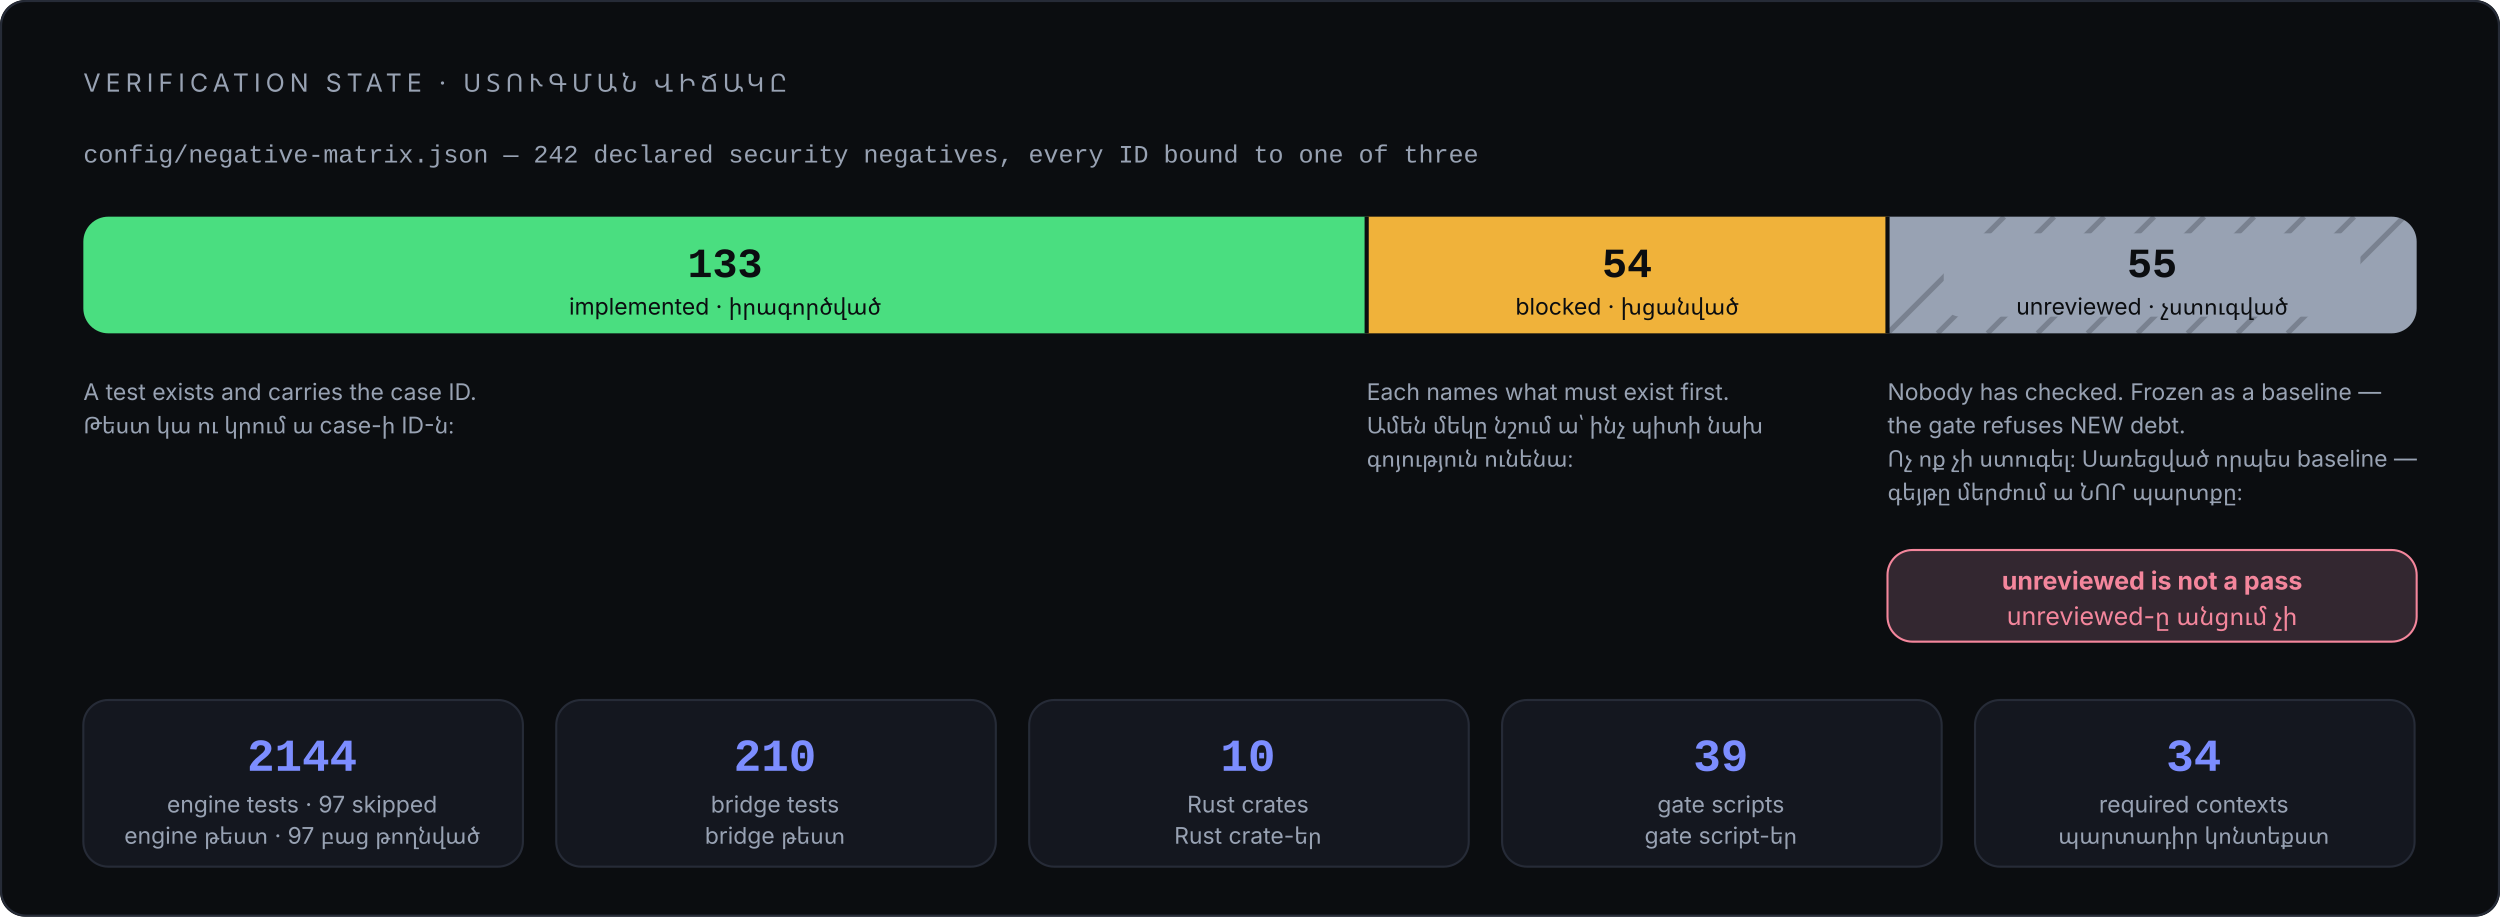
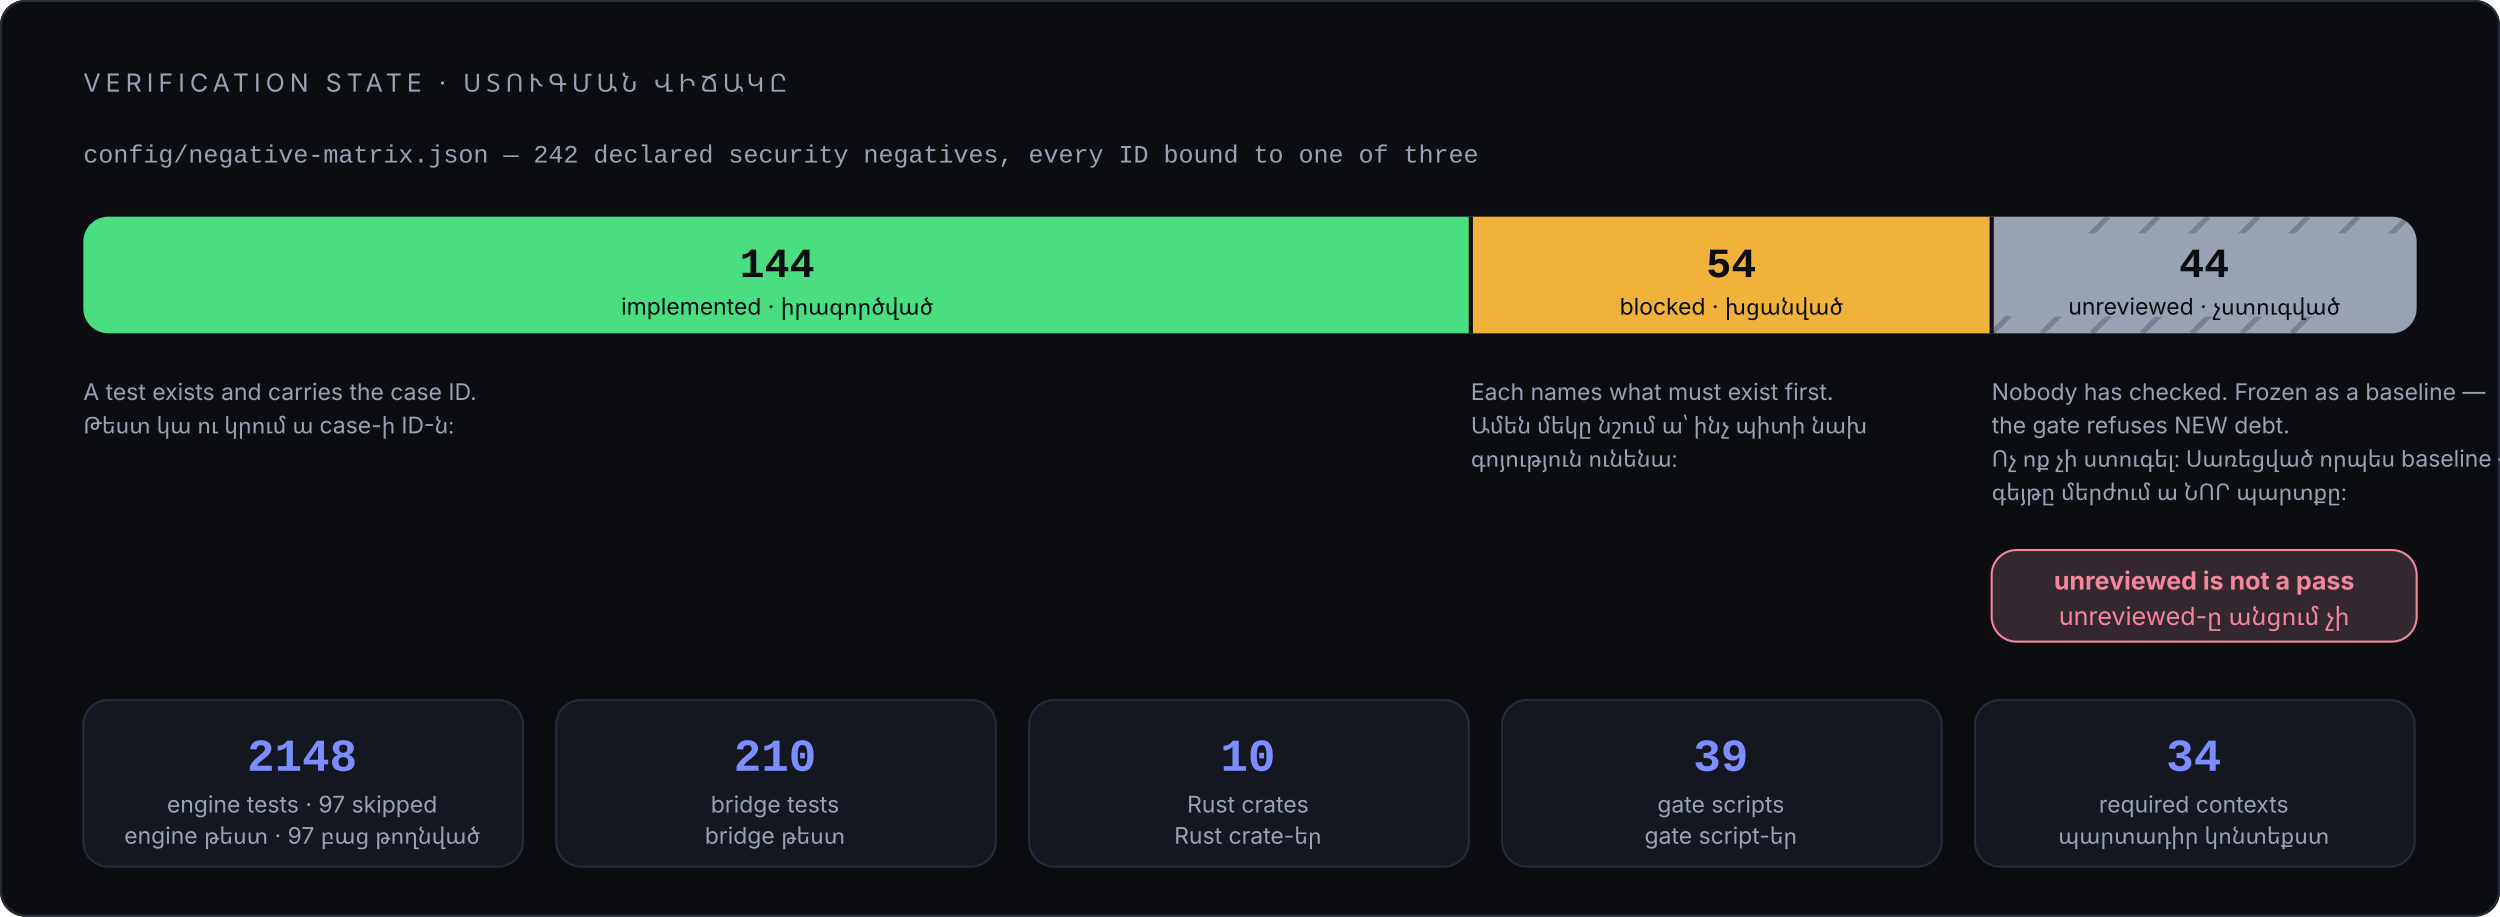
<svg xmlns="http://www.w3.org/2000/svg" viewBox="0 0 1200 440" width="1200" height="440" role="img" aria-labelledby="t d" font-family="Inter, 'Segoe UI', system-ui, -apple-system, 'Noto Sans Armenian', Arial, sans-serif">
  <rect x="0" y="0" width="1200" height="440" rx="12" fill="#0b0d10" />
  <rect x="0.5" y="0.5" width="1199" height="439" rx="12" fill="none" stroke="#262b37" />
  <text x="40" y="44" font-size="12" letter-spacing="2.4" fill="#98a2b3">VERIFICATION STATE · ՍՏՈՒԳՄԱՆ ՎԻՃԱԿԸ</text>
  <text x="40" y="78" font-size="12" font-family="'JetBrains Mono', 'Cascadia Code', ui-monospace, Consolas, 'Courier New', monospace" fill="#98a2b3">config/negative-matrix.json — 242 declared security negatives, every ID bound to one of three</text>
-   <path d="M656 104 H52 A12 12 0 0 0 40 116 V148 A12 12 0 0 0 52 160 H656 Z" fill="#4ade80" />
-   <rect x="656" y="104" width="250" height="56" fill="#f0b23a" />
-   <path d="M906 104 H1148 A12 12 0 0 1 1160 116 V148 A12 12 0 0 1 1148 160 H906 Z" fill="#98a2b3" />
-   <line x1="906" y1="160" x2="962" y2="104" stroke="#0b0d10" stroke-width="2.5" opacity="0.22" />
-   <line x1="930" y1="160" x2="986" y2="104" stroke="#0b0d10" stroke-width="2.5" opacity="0.22" />
-   <line x1="954" y1="160" x2="1010" y2="104" stroke="#0b0d10" stroke-width="2.5" opacity="0.22" />
-   <line x1="978" y1="160" x2="1034" y2="104" stroke="#0b0d10" stroke-width="2.5" opacity="0.22" />
-   <line x1="1002" y1="160" x2="1058" y2="104" stroke="#0b0d10" stroke-width="2.5" opacity="0.22" />
-   <line x1="1026" y1="160" x2="1082" y2="104" stroke="#0b0d10" stroke-width="2.5" opacity="0.22" />
-   <line x1="1050" y1="160" x2="1106" y2="104" stroke="#0b0d10" stroke-width="2.5" opacity="0.22" />
-   <line x1="1074" y1="160" x2="1130" y2="104" stroke="#0b0d10" stroke-width="2.5" opacity="0.22" />
-   <line x1="1098" y1="160" x2="1154" y2="104" stroke="#0b0d10" stroke-width="2.5" opacity="0.22" />
-   <rect x="933" y="112" width="200" height="40" rx="8" fill="#98a2b3" />
-   <line x1="656" y1="104" x2="656" y2="160" stroke="#0b0d10" stroke-width="2" />
-   <line x1="906" y1="104" x2="906" y2="160" stroke="#0b0d10" stroke-width="2" />
-   <text x="348" y="133" font-size="20" font-weight="700" font-family="'JetBrains Mono', 'Cascadia Code', ui-monospace, Consolas, 'Courier New', monospace" fill="#0b0d10" text-anchor="middle">133</text>
-   <text x="348" y="151" font-size="11" fill="#0b0d10" text-anchor="middle">implemented · իրագործված</text>
-   <text x="781" y="133" font-size="20" font-weight="700" font-family="'JetBrains Mono', 'Cascadia Code', ui-monospace, Consolas, 'Courier New', monospace" fill="#0b0d10" text-anchor="middle">54</text>
-   <text x="781" y="151" font-size="11" fill="#0b0d10" text-anchor="middle">blocked · խցանված</text>
-   <text x="1033" y="133" font-size="20" font-weight="700" font-family="'JetBrains Mono', 'Cascadia Code', ui-monospace, Consolas, 'Courier New', monospace" fill="#0b0d10" text-anchor="middle">55</text>
-   <text x="1033" y="151" font-size="11" fill="#0b0d10" text-anchor="middle">unreviewed · չստուգված</text>
+   <path d="M706 104 H52 A12 12 0 0 0 40 116 V148 A12 12 0 0 0 52 160 H706 Z" fill="#4ade80" />
+   <rect x="706" y="104" width="250" height="56" fill="#f0b23a" />
+   <path d="M956 104 H1148 A12 12 0 0 1 1160 116 V148 A12 12 0 0 1 1148 160 H956 Z" fill="#98a2b3" />
+   <line x1="956" y1="160" x2="1012" y2="104" stroke="#0b0d10" stroke-width="2.5" opacity="0.22" />
+   <line x1="980" y1="160" x2="1036" y2="104" stroke="#0b0d10" stroke-width="2.5" opacity="0.22" />
+   <line x1="1004" y1="160" x2="1060" y2="104" stroke="#0b0d10" stroke-width="2.5" opacity="0.22" />
+   <line x1="1028" y1="160" x2="1084" y2="104" stroke="#0b0d10" stroke-width="2.5" opacity="0.22" />
+   <line x1="1052" y1="160" x2="1108" y2="104" stroke="#0b0d10" stroke-width="2.5" opacity="0.22" />
+   <line x1="1076" y1="160" x2="1132" y2="104" stroke="#0b0d10" stroke-width="2.5" opacity="0.22" />
+   <line x1="1100" y1="160" x2="1156" y2="104" stroke="#0b0d10" stroke-width="2.5" opacity="0.22" />
+   <rect x="958" y="112" width="200" height="40" rx="8" fill="#98a2b3" />
+   <line x1="706" y1="104" x2="706" y2="160" stroke="#0b0d10" stroke-width="2" />
+   <line x1="956" y1="104" x2="956" y2="160" stroke="#0b0d10" stroke-width="2" />
+   <text x="373" y="133" font-size="20" font-weight="700" font-family="'JetBrains Mono', 'Cascadia Code', ui-monospace, Consolas, 'Courier New', monospace" fill="#0b0d10" text-anchor="middle">144</text>
+   <text x="373" y="151" font-size="11" fill="#0b0d10" text-anchor="middle">implemented · իրագործված</text>
+   <text x="831" y="133" font-size="20" font-weight="700" font-family="'JetBrains Mono', 'Cascadia Code', ui-monospace, Consolas, 'Courier New', monospace" fill="#0b0d10" text-anchor="middle">54</text>
+   <text x="831" y="151" font-size="11" fill="#0b0d10" text-anchor="middle">blocked · խցանված</text>
+   <text x="1058" y="133" font-size="20" font-weight="700" font-family="'JetBrains Mono', 'Cascadia Code', ui-monospace, Consolas, 'Courier New', monospace" fill="#0b0d10" text-anchor="middle">44</text>
+   <text x="1058" y="151" font-size="11" fill="#0b0d10" text-anchor="middle">unreviewed · չստուգված</text>
  <text x="40" y="192" font-size="11" fill="#98a2b3">A test exists and carries the case ID.</text>
  <text x="40" y="208" font-size="11" fill="#98a2b3">Թեստ կա ու կրում ա case-ի ID-ն։</text>
-   <text x="656" y="192" font-size="11" fill="#98a2b3">Each names what must exist first.</text>
-   <text x="656" y="208" font-size="11" fill="#98a2b3">Ամեն մեկը նշում ա՝ ինչ պիտի նախ</text>
-   <text x="656" y="224" font-size="11" fill="#98a2b3">գոյություն ունենա։</text>
-   <text x="906" y="192" font-size="11" fill="#98a2b3">Nobody has checked. Frozen as a baseline —</text>
-   <text x="906" y="208" font-size="11" fill="#98a2b3">the gate refuses NEW debt.</text>
-   <text x="906" y="224" font-size="11" fill="#98a2b3">Ոչ ոք չի ստուգել։ Սառեցված որպես baseline —</text>
-   <text x="906" y="240" font-size="11" fill="#98a2b3">գեյթը մերժում ա ՆՈՐ պարտքը։</text>
-   <rect x="906" y="264" width="254" height="44" rx="12" fill="#332730" stroke="#f4869c" />
-   <text x="1033" y="283" font-size="12" font-weight="700" fill="#f4869c" text-anchor="middle">unreviewed is not a pass</text>
-   <text x="1033" y="300" font-size="12" fill="#f4869c" text-anchor="middle">unreviewed-ը անցում չի</text>
+   <text x="706" y="192" font-size="11" fill="#98a2b3">Each names what must exist first.</text>
+   <text x="706" y="208" font-size="11" fill="#98a2b3">Ամեն մեկը նշում ա՝ ինչ պիտի նախ</text>
+   <text x="706" y="224" font-size="11" fill="#98a2b3">գոյություն ունենա։</text>
+   <text x="956" y="192" font-size="11" fill="#98a2b3">Nobody has checked. Frozen as a baseline —</text>
+   <text x="956" y="208" font-size="11" fill="#98a2b3">the gate refuses NEW debt.</text>
+   <text x="956" y="224" font-size="11" fill="#98a2b3">Ոչ ոք չի ստուգել։ Սառեցված որպես baseline —</text>
+   <text x="956" y="240" font-size="11" fill="#98a2b3">գեյթը մերժում ա ՆՈՐ պարտքը։</text>
+   <rect x="956" y="264" width="204" height="44" rx="12" fill="#332730" stroke="#f4869c" />
+   <text x="1058" y="283" font-size="12" font-weight="700" fill="#f4869c" text-anchor="middle">unreviewed is not a pass</text>
+   <text x="1058" y="300" font-size="12" fill="#f4869c" text-anchor="middle">unreviewed-ը անցում չի</text>
  <rect x="40" y="336" width="211" height="80" rx="12" fill="#14171f" stroke="#262b37" />
-   <text x="145" y="370" font-size="22" font-weight="700" font-family="'JetBrains Mono', 'Cascadia Code', ui-monospace, Consolas, 'Courier New', monospace" fill="#7c8dff" text-anchor="middle">2144</text>
+   <text x="145" y="370" font-size="22" font-weight="700" font-family="'JetBrains Mono', 'Cascadia Code', ui-monospace, Consolas, 'Courier New', monospace" fill="#7c8dff" text-anchor="middle">2148</text>
  <text x="145" y="390" font-size="11" fill="#98a2b3" text-anchor="middle">engine tests · 97 skipped</text>
  <text x="145" y="405" font-size="11" fill="#98a2b3" text-anchor="middle">engine թեստ · 97 բաց թողնված</text>
  <rect x="267" y="336" width="211" height="80" rx="12" fill="#14171f" stroke="#262b37" />
  <text x="372" y="370" font-size="22" font-weight="700" font-family="'JetBrains Mono', 'Cascadia Code', ui-monospace, Consolas, 'Courier New', monospace" fill="#7c8dff" text-anchor="middle">210</text>
  <text x="372" y="390" font-size="11" fill="#98a2b3" text-anchor="middle">bridge tests</text>
  <text x="372" y="405" font-size="11" fill="#98a2b3" text-anchor="middle">bridge թեստ</text>
  <rect x="494" y="336" width="211" height="80" rx="12" fill="#14171f" stroke="#262b37" />
  <text x="599" y="370" font-size="22" font-weight="700" font-family="'JetBrains Mono', 'Cascadia Code', ui-monospace, Consolas, 'Courier New', monospace" fill="#7c8dff" text-anchor="middle">10</text>
  <text x="599" y="390" font-size="11" fill="#98a2b3" text-anchor="middle">Rust crates</text>
  <text x="599" y="405" font-size="11" fill="#98a2b3" text-anchor="middle">Rust crate-եր</text>
  <rect x="721" y="336" width="211" height="80" rx="12" fill="#14171f" stroke="#262b37" />
  <text x="826" y="370" font-size="22" font-weight="700" font-family="'JetBrains Mono', 'Cascadia Code', ui-monospace, Consolas, 'Courier New', monospace" fill="#7c8dff" text-anchor="middle">39</text>
  <text x="826" y="390" font-size="11" fill="#98a2b3" text-anchor="middle">gate scripts</text>
  <text x="826" y="405" font-size="11" fill="#98a2b3" text-anchor="middle">gate script-եր</text>
  <rect x="948" y="336" width="211" height="80" rx="12" fill="#14171f" stroke="#262b37" />
  <text x="1053" y="370" font-size="22" font-weight="700" font-family="'JetBrains Mono', 'Cascadia Code', ui-monospace, Consolas, 'Courier New', monospace" fill="#7c8dff" text-anchor="middle">34</text>
  <text x="1053" y="390" font-size="11" fill="#98a2b3" text-anchor="middle">required contexts</text>
  <text x="1053" y="405" font-size="11" fill="#98a2b3" text-anchor="middle">պարտադիր կոնտեքստ</text>
</svg>
